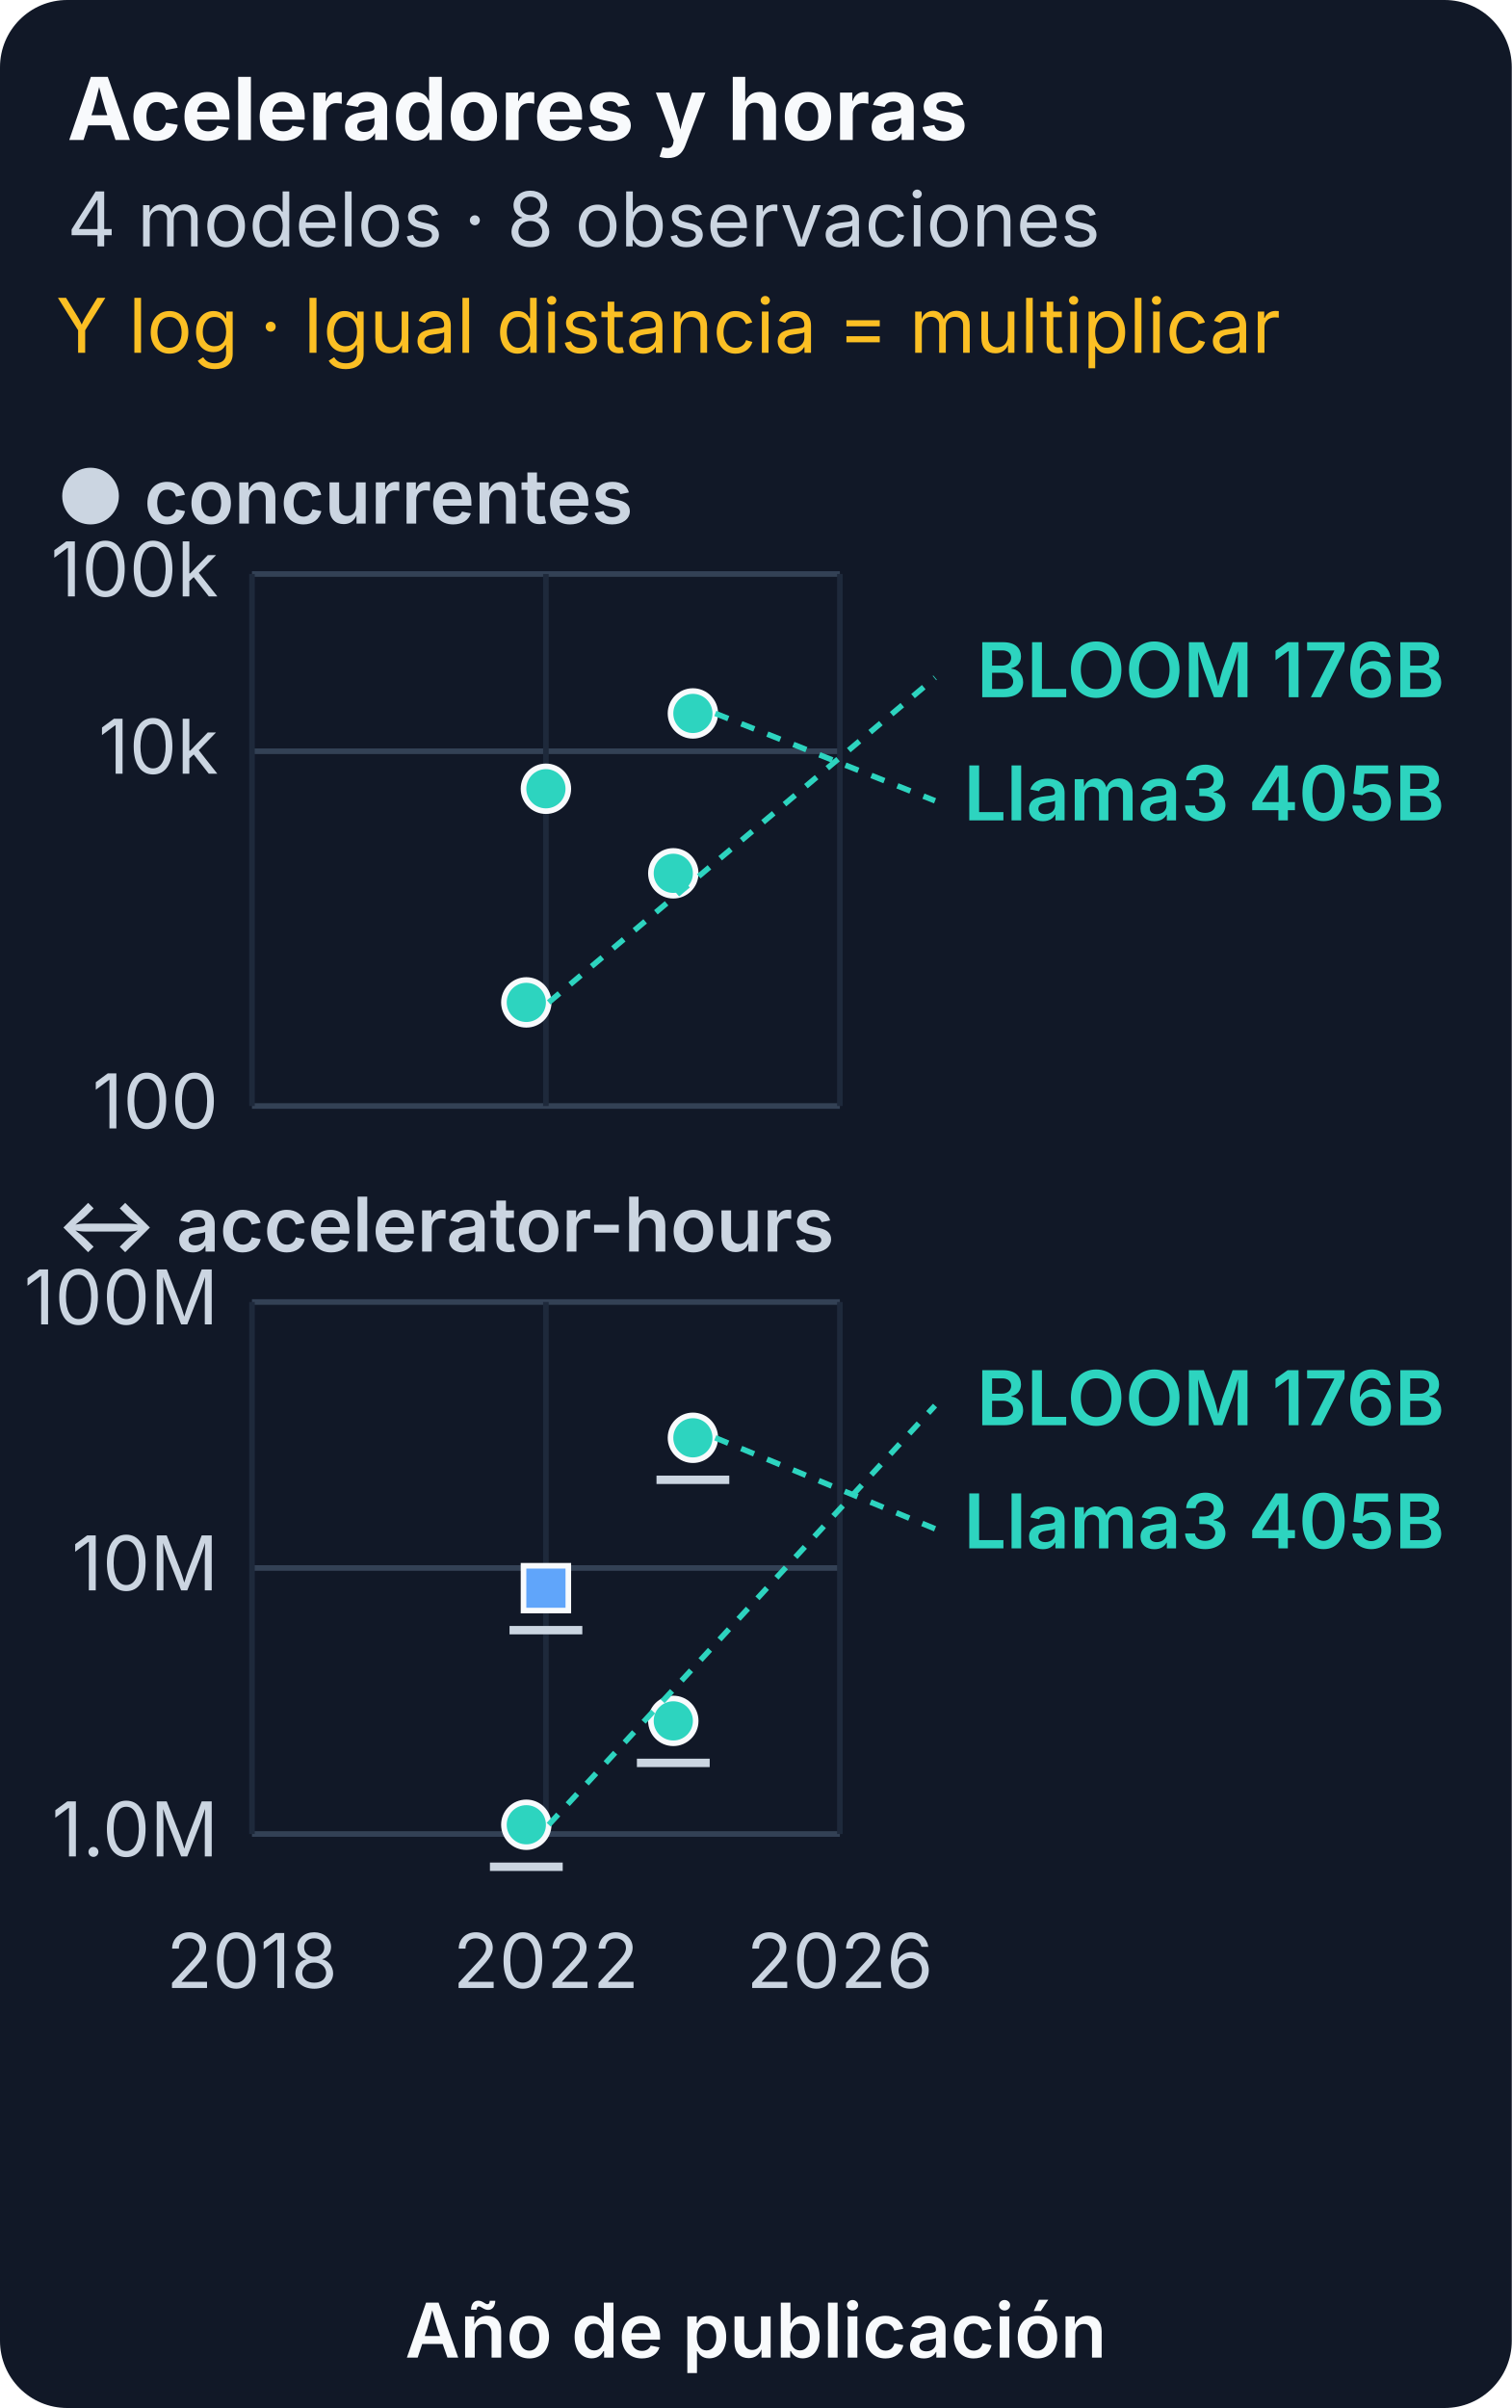
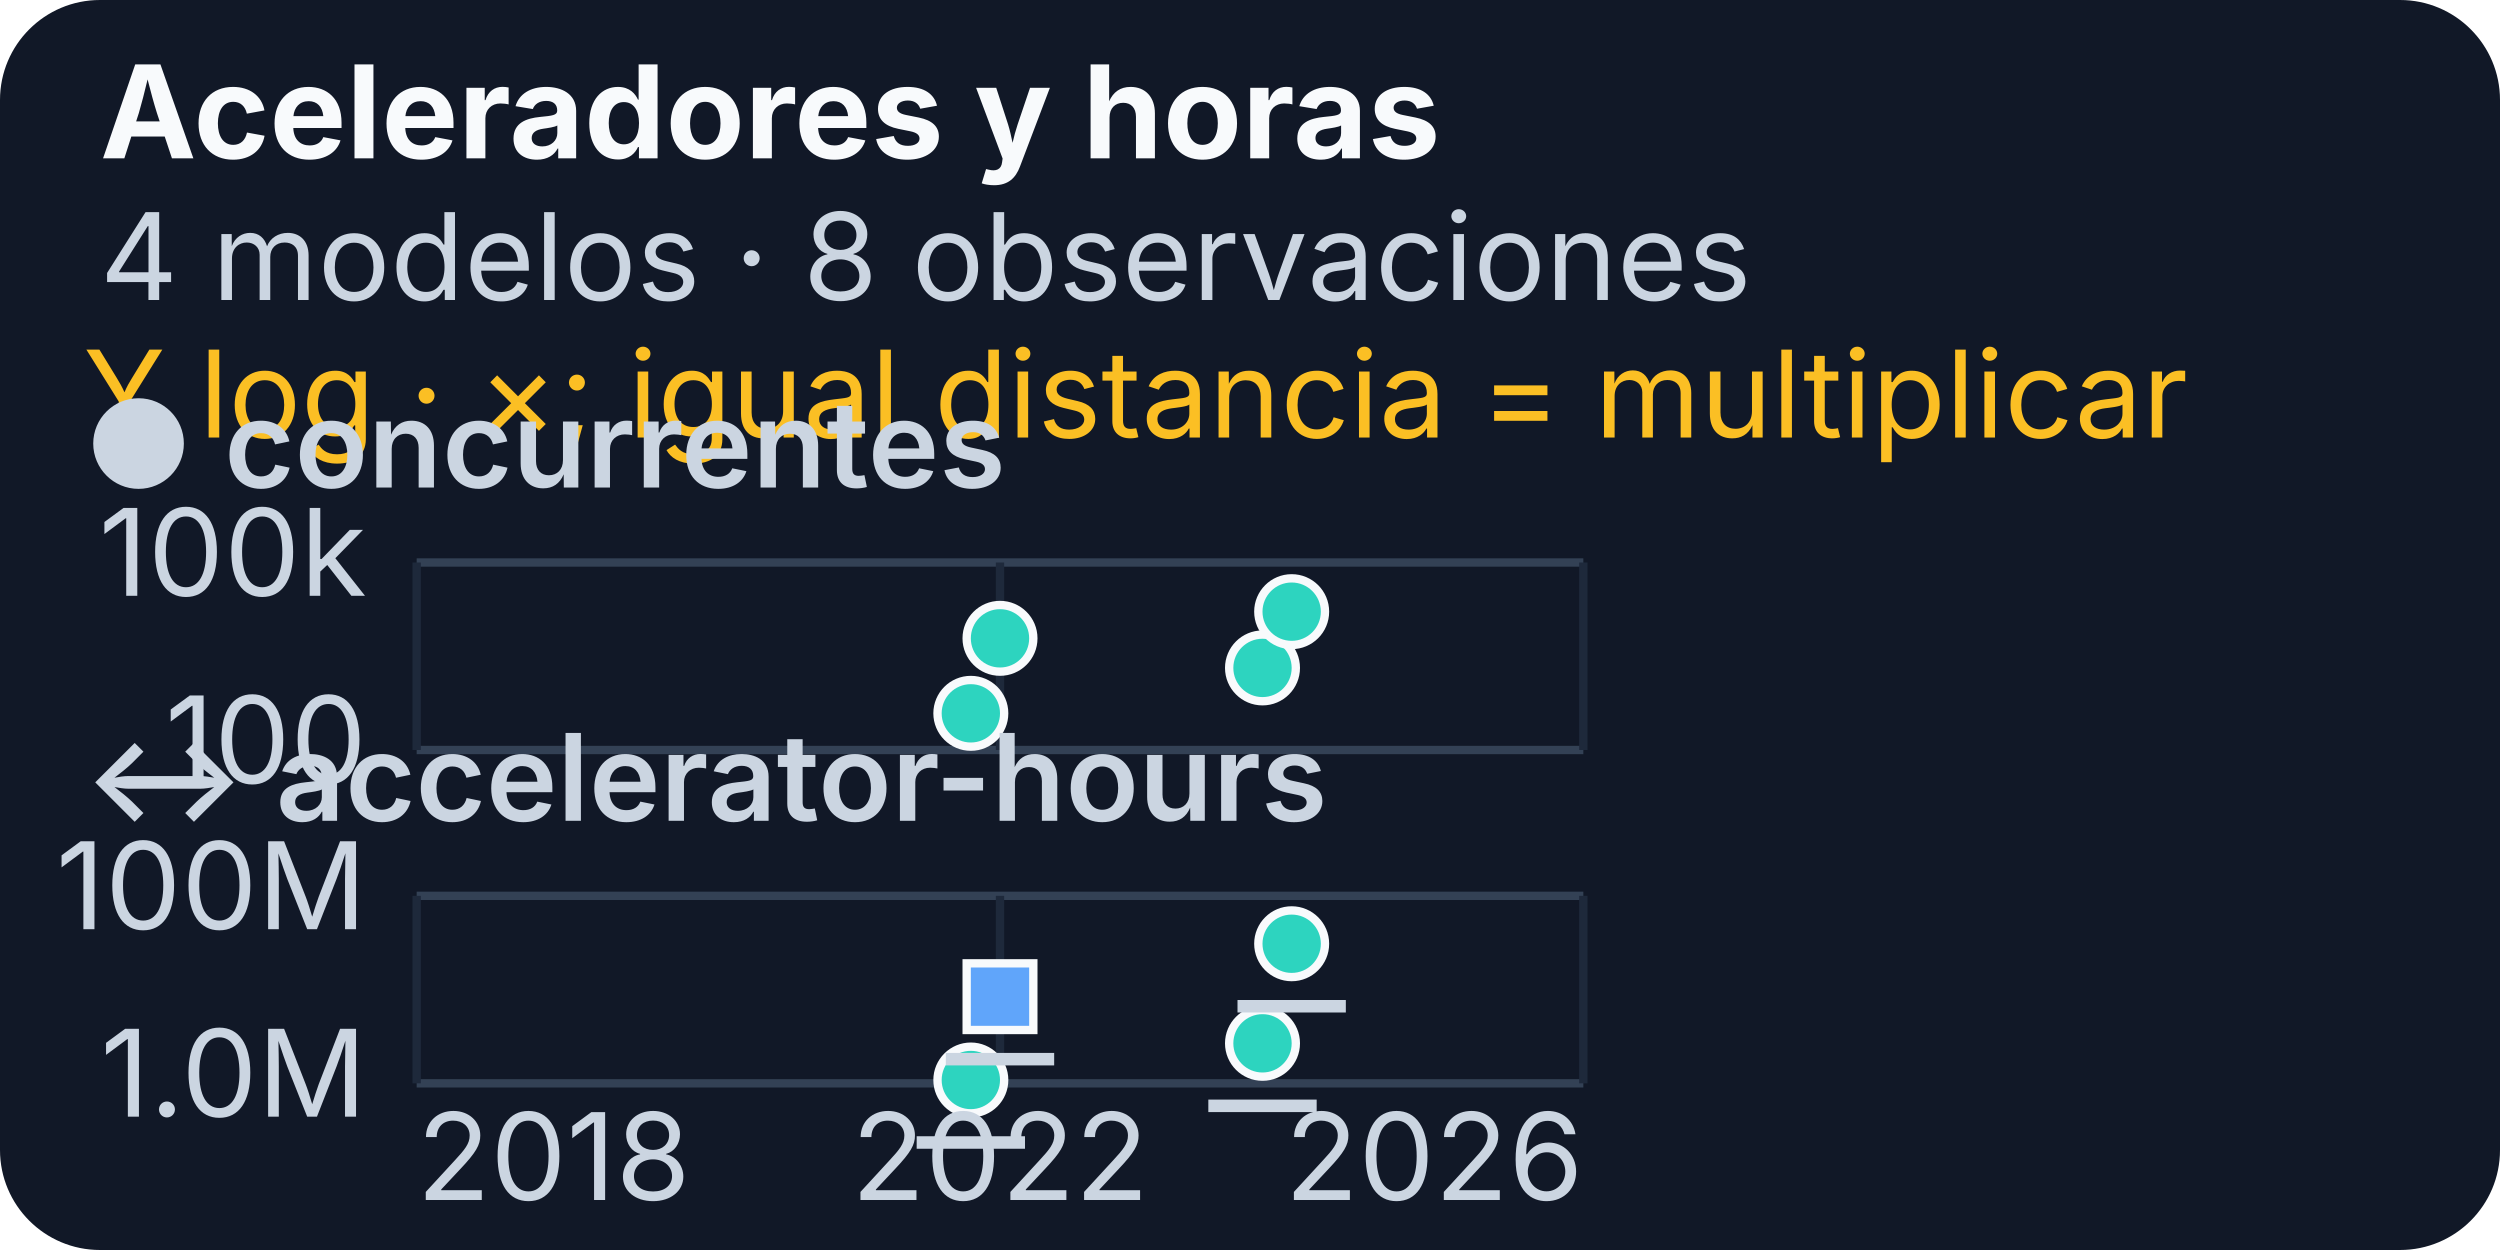
- <svg xmlns="http://www.w3.org/2000/svg" viewBox="0 0 540 860" role="img" aria-labelledby="title desc" style="max-width:100%;height:auto">
-   <rect width="540" height="860" rx="24" fill="#111827" />
-   <text x="24" y="50" font-size="31" font-family="system-ui, -apple-system, sans-serif" fill="#f8fafc" text-anchor="start" font-weight="700">Aceleradores y horas</text>
-   <text x="24" y="88" font-size="27" font-family="system-ui, -apple-system, sans-serif" fill="#cbd5e1" text-anchor="start" font-weight="400">4 modelos · 8 observaciones</text>
-   <text x="20" y="126" font-size="27" font-family="system-ui, -apple-system, sans-serif" fill="#fbbf24" text-anchor="start" font-weight="400" data-axis-label="true">Y log · Igual distancia = multiplicar</text>
+ <svg xmlns="http://www.w3.org/2000/svg" viewBox="0 0 600 300" role="img" aria-labelledby="title desc" style="max-width:100%;height:auto">
+   <rect width="600" height="300" rx="24" fill="#111827" />
+   <text x="24" y="38" font-size="31" font-family="system-ui, -apple-system, sans-serif" fill="#f8fafc" text-anchor="start" font-weight="700">Aceleradores y horas</text>
+   <text x="24" y="72" font-size="29" font-family="system-ui, -apple-system, sans-serif" fill="#cbd5e1" text-anchor="start" font-weight="400">4 modelos · 8 observaciones</text>
+   <text x="20" y="105" font-size="29" font-family="system-ui, -apple-system, sans-serif" fill="#fbbf24" text-anchor="start" font-weight="400" data-axis-label="true">Y log · ×; igual distancia = multiplicar</text>
  <g data-series-panel="concurrent accelerators">
-     <line x1="90" x2="300" y1="395.0" y2="395.0" stroke="#334155" stroke-width="2" />
-     <line x1="90" x2="300" y1="268.3" y2="268.3" stroke="#334155" stroke-width="2" />
-     <line x1="90" x2="300" y1="205.0" y2="205.0" stroke="#334155" stroke-width="2" />
-     <line x1="90.0" x2="90.0" y1="205" y2="395" stroke="#1e293b" stroke-width="2" />
-     <line x1="195.0" x2="195.0" y1="205" y2="395" stroke="#1e293b" stroke-width="2" />
-     <line x1="300.0" x2="300.0" y1="205" y2="395" stroke="#1e293b" stroke-width="2" />
+     <line x1="100" x2="380" y1="180.0" y2="180.0" stroke="#334155" stroke-width="2" />
+     <line x1="100" x2="380" y1="135.0" y2="135.0" stroke="#334155" stroke-width="2" />
+     <line x1="100.0" x2="100.0" y1="135" y2="180" stroke="#1e293b" stroke-width="2" />
+     <line x1="240.0" x2="240.0" y1="135" y2="180" stroke="#1e293b" stroke-width="2" />
+     <line x1="380.0" x2="380.0" y1="135" y2="180" stroke="#1e293b" stroke-width="2" />
    <g data-quantitative="true" data-model-id="DM_BLOOM_176B" data-status="FACT" data-source-ids="S_BIGSCIENCE_BLOOM_PAPER" data-value="384" data-unit="A100_80GB_GPU" data-claim-scope="native_accelerator_units_kept_separate" data-marker="circle" data-series="concurrent accelerators" data-series-marker="single" aria-label="DM_BLOOM_176B: 384 A100_80GB_GPU, FACT">
-       <circle fill="#2dd4bf" stroke="#f8fafc" stroke-width="2" cx="188.0" cy="358.0" r="8" />
+       <circle fill="#2dd4bf" stroke="#f8fafc" stroke-width="2" cx="233.0" cy="171.2" r="8" />
    </g>
    <g data-quantitative="true" data-model-id="DM_PALM_540B" data-status="FACT" data-source-ids="S_GOOGLE_PALM_PAPER" data-value="6144" data-unit="TPU_v4_chip_peak" data-claim-scope="native_accelerator_units_kept_separate" data-marker="circle" data-series="concurrent accelerators" data-series-marker="single" aria-label="DM_PALM_540B: 6144 TPU_v4_chip_peak, FACT">
-       <circle fill="#2dd4bf" stroke="#f8fafc" stroke-width="2" cx="195.0" cy="281.7" r="8" />
+       <circle fill="#2dd4bf" stroke="#f8fafc" stroke-width="2" cx="240.0" cy="153.2" r="8" />
    </g>
    <g data-quantitative="true" data-model-id="DM_DEEPSEEK_V3" data-status="FACT" data-source-ids="S_DEEPSEEK_V3_PAPER" data-value="2048" data-unit="H800_GPU" data-claim-scope="native_accelerator_units_kept_separate" data-marker="circle" data-series="concurrent accelerators" data-series-marker="single" aria-label="DM_DEEPSEEK_V3: 2048 H800_GPU, FACT">
-       <circle fill="#2dd4bf" stroke="#f8fafc" stroke-width="2" cx="240.5" cy="311.9" r="8" />
+       <circle fill="#2dd4bf" stroke="#f8fafc" stroke-width="2" cx="303.0" cy="160.3" r="8" />
    </g>
    <g data-quantitative="true" data-model-id="DM_LLAMA31_405B" data-status="FACT" data-source-ids="S_META_LLAMA31_PAPER" data-value="16384" data-unit="H100_80GB_GPU_peak" data-claim-scope="native_accelerator_units_kept_separate" data-marker="circle" data-series="concurrent accelerators" data-series-marker="single" aria-label="DM_LLAMA31_405B: 16384 H100_80GB_GPU_peak, FACT">
-       <circle fill="#2dd4bf" stroke="#f8fafc" stroke-width="2" cx="247.5" cy="254.8" r="8" />
+       <circle fill="#2dd4bf" stroke="#f8fafc" stroke-width="2" cx="310.0" cy="146.8" r="8" />
    </g>
  </g>
-   <text x="20" y="187" font-size="27" font-family="system-ui, -apple-system, sans-serif" fill="#cbd5e1" text-anchor="start" font-weight="600" data-legend="true" data-series="concurrent accelerators">● concurrentes</text>
-   <text x="78" y="403.0" font-size="27" font-family="system-ui, -apple-system, sans-serif" fill="#cbd5e1" text-anchor="end" font-weight="400" data-axis-label="true">100</text>
-   <text x="78" y="276.333" font-size="27" font-family="system-ui, -apple-system, sans-serif" fill="#cbd5e1" text-anchor="end" font-weight="400" data-axis-label="true">10k</text>
-   <text x="78" y="213.0" font-size="27" font-family="system-ui, -apple-system, sans-serif" fill="#cbd5e1" text-anchor="end" font-weight="400" data-axis-label="true">100k</text>
-   <line x1="196.0" y1="358.0" x2="334.0" y2="242" stroke="#2dd4bf" stroke-width="2" stroke-dasharray="5 5" data-leader="true" />
-   <text x="516" y="249" font-size="27" font-family="system-ui, -apple-system, sans-serif" fill="#2dd4bf" text-anchor="end" font-weight="600" data-direct-label="true">BLOOM 176B</text>
-   <line x1="255.5" y1="254.8" x2="334.0" y2="286" stroke="#2dd4bf" stroke-width="2" stroke-dasharray="5 5" data-leader="true" />
-   <text x="516" y="293" font-size="27" font-family="system-ui, -apple-system, sans-serif" fill="#2dd4bf" text-anchor="end" font-weight="600" data-direct-label="true">Llama3 405B</text>
+   <text x="20" y="117" font-size="29" font-family="system-ui, -apple-system, sans-serif" fill="#cbd5e1" text-anchor="start" font-weight="600" data-legend="true" data-series="concurrent accelerators">● concurrentes</text>
+   <text x="88" y="188.0" font-size="29" font-family="system-ui, -apple-system, sans-serif" fill="#cbd5e1" text-anchor="end" font-weight="400" data-axis-label="true">100</text>
+   <text x="88" y="143.0" font-size="29" font-family="system-ui, -apple-system, sans-serif" fill="#cbd5e1" text-anchor="end" font-weight="400" data-axis-label="true">100k</text>
  <g data-series-panel="accelerator-hours">
-     <line x1="90" x2="300" y1="655.0" y2="655.0" stroke="#334155" stroke-width="2" />
-     <line x1="90" x2="300" y1="560.0" y2="560.0" stroke="#334155" stroke-width="2" />
-     <line x1="90" x2="300" y1="465.0" y2="465.0" stroke="#334155" stroke-width="2" />
-     <line x1="90.0" x2="90.0" y1="465" y2="655" stroke="#1e293b" stroke-width="2" />
-     <line x1="195.0" x2="195.0" y1="465" y2="655" stroke="#1e293b" stroke-width="2" />
-     <line x1="300.0" x2="300.0" y1="465" y2="655" stroke="#1e293b" stroke-width="2" />
+     <line x1="100" x2="380" y1="260.0" y2="260.0" stroke="#334155" stroke-width="2" />
+     <line x1="100" x2="380" y1="215.0" y2="215.0" stroke="#334155" stroke-width="2" />
+     <line x1="100.0" x2="100.0" y1="215" y2="260" stroke="#1e293b" stroke-width="2" />
+     <line x1="240.0" x2="240.0" y1="215" y2="260" stroke="#1e293b" stroke-width="2" />
+     <line x1="380.0" x2="380.0" y1="215" y2="260" stroke="#1e293b" stroke-width="2" />
    <g data-quantitative="true" data-model-id="DM_BLOOM_176B" data-status="FACT" data-source-ids="S_BIGSCIENCE_BLOOM_CARBON" data-value="1082990" data-unit="A100_GPU_hour" data-claim-scope="native_accelerator_units_kept_separate" data-marker="circle" data-series="accelerator-hours" data-series-marker="underline" aria-label="DM_BLOOM_176B: 1082990 A100_GPU_hour, FACT">
-       <circle fill="#2dd4bf" stroke="#f8fafc" stroke-width="2" cx="188.0" cy="651.7" r="8" />
-       <line data-series-hour-mark="true" x1="175.0" x2="201.0" y1="666.7" y2="666.7" stroke="#cbd5e1" stroke-width="3" />
+       <circle fill="#2dd4bf" stroke="#f8fafc" stroke-width="2" cx="233.0" cy="259.2" r="8" />
+       <line data-series-hour-mark="true" x1="220.0" x2="246.0" y1="274.2" y2="274.2" stroke="#cbd5e1" stroke-width="3" />
    </g>
    <g data-quantitative="true" data-model-id="DM_PALM_540B" data-status="DERIVED" data-source-ids="S_GOOGLE_PALM_PAPER" data-value="8404992" data-unit="TPU_v4_chip_hour" data-claim-scope="native_accelerator_units_kept_separate" data-marker="square" data-series="accelerator-hours" data-series-marker="underline" aria-label="DM_PALM_540B: 8404992 TPU_v4_chip_hour, DERIVED">
-       <rect fill="#60a5fa" stroke="#f8fafc" stroke-width="2" x="187.0" y="559.2" width="16" height="16" />
-       <line data-series-hour-mark="true" x1="182.0" x2="208.0" y1="582.2" y2="582.2" stroke="#cbd5e1" stroke-width="3" />
+       <rect fill="#60a5fa" stroke="#f8fafc" stroke-width="2" x="232.0" y="231.2" width="16" height="16" />
+       <line data-series-hour-mark="true" x1="227.0" x2="253.0" y1="254.2" y2="254.2" stroke="#cbd5e1" stroke-width="3" />
    </g>
    <g data-quantitative="true" data-model-id="DM_DEEPSEEK_V3" data-status="FACT" data-source-ids="S_DEEPSEEK_V3_PAPER" data-value="2664000" data-unit="H800_GPU_hour" data-claim-scope="native_accelerator_units_kept_separate" data-marker="circle" data-series="accelerator-hours" data-series-marker="underline" aria-label="DM_DEEPSEEK_V3: 2664000 H800_GPU_hour, FACT">
-       <circle fill="#2dd4bf" stroke="#f8fafc" stroke-width="2" cx="240.5" cy="614.6" r="8" />
-       <line data-series-hour-mark="true" x1="227.5" x2="253.5" y1="629.6" y2="629.6" stroke="#cbd5e1" stroke-width="3" />
+       <circle fill="#2dd4bf" stroke="#f8fafc" stroke-width="2" cx="303.0" cy="250.4" r="8" />
+       <line data-series-hour-mark="true" x1="290.0" x2="316.0" y1="265.4" y2="265.4" stroke="#cbd5e1" stroke-width="3" />
    </g>
    <g data-quantitative="true" data-model-id="DM_LLAMA31_405B" data-status="FACT" data-source-ids="S_META_LLAMA31_CARD" data-value="30840000" data-unit="H100_80GB_GPU_hour" data-claim-scope="native_accelerator_units_kept_separate" data-marker="circle" data-series="accelerator-hours" data-series-marker="underline" aria-label="DM_LLAMA31_405B: 30840000 H100_80GB_GPU_hour, FACT">
-       <circle fill="#2dd4bf" stroke="#f8fafc" stroke-width="2" cx="247.5" cy="513.5" r="8" />
-       <line data-series-hour-mark="true" x1="234.5" x2="260.5" y1="528.5" y2="528.5" stroke="#cbd5e1" stroke-width="3" />
+       <circle fill="#2dd4bf" stroke="#f8fafc" stroke-width="2" cx="310.0" cy="226.5" r="8" />
+       <line data-series-hour-mark="true" x1="297.0" x2="323.0" y1="241.5" y2="241.5" stroke="#cbd5e1" stroke-width="3" />
    </g>
  </g>
-   <text x="20" y="447" font-size="27" font-family="system-ui, -apple-system, sans-serif" fill="#cbd5e1" text-anchor="start" font-weight="600" data-legend="true" data-series="accelerator-hours">↔ accelerator-hours</text>
-   <text x="78" y="663.0" font-size="27" font-family="system-ui, -apple-system, sans-serif" fill="#cbd5e1" text-anchor="end" font-weight="400" data-axis-label="true">1.0M</text>
-   <text x="78" y="568.0" font-size="27" font-family="system-ui, -apple-system, sans-serif" fill="#cbd5e1" text-anchor="end" font-weight="400" data-axis-label="true">10M</text>
-   <text x="78" y="473.0" font-size="27" font-family="system-ui, -apple-system, sans-serif" fill="#cbd5e1" text-anchor="end" font-weight="400" data-axis-label="true">100M</text>
-   <text x="90.0" y="710" font-size="27" font-family="system-ui, -apple-system, sans-serif" fill="#cbd5e1" text-anchor="middle" font-weight="400" data-axis-label="true">2018</text>
-   <text x="195.0" y="710" font-size="27" font-family="system-ui, -apple-system, sans-serif" fill="#cbd5e1" text-anchor="middle" font-weight="400" data-axis-label="true">2022</text>
-   <text x="300.0" y="710" font-size="27" font-family="system-ui, -apple-system, sans-serif" fill="#cbd5e1" text-anchor="middle" font-weight="400" data-axis-label="true">2026</text>
-   <line x1="196.0" y1="651.7" x2="334.0" y2="502" stroke="#2dd4bf" stroke-width="2" stroke-dasharray="5 5" data-leader="true" />
-   <text x="516" y="509" font-size="27" font-family="system-ui, -apple-system, sans-serif" fill="#2dd4bf" text-anchor="end" font-weight="600" data-direct-label="true">BLOOM 176B</text>
-   <line x1="255.5" y1="513.5" x2="334.0" y2="546" stroke="#2dd4bf" stroke-width="2" stroke-dasharray="5 5" data-leader="true" />
-   <text x="516" y="553" font-size="27" font-family="system-ui, -apple-system, sans-serif" fill="#2dd4bf" text-anchor="end" font-weight="600" data-direct-label="true">Llama3 405B</text>
-   <text x="270.0" y="842" font-size="27" font-family="system-ui, -apple-system, sans-serif" fill="#f8fafc" text-anchor="middle" font-weight="600">Año de publicación</text>
+   <text x="20" y="197" font-size="29" font-family="system-ui, -apple-system, sans-serif" fill="#cbd5e1" text-anchor="start" font-weight="600" data-legend="true" data-series="accelerator-hours">↔ accelerator-hours</text>
+   <text x="88" y="268.0" font-size="29" font-family="system-ui, -apple-system, sans-serif" fill="#cbd5e1" text-anchor="end" font-weight="400" data-axis-label="true">1.0M</text>
+   <text x="88" y="223.0" font-size="29" font-family="system-ui, -apple-system, sans-serif" fill="#cbd5e1" text-anchor="end" font-weight="400" data-axis-label="true">100M</text>
+   <text x="100.0" y="288" font-size="29" font-family="system-ui, -apple-system, sans-serif" fill="#cbd5e1" text-anchor="start" font-weight="400" data-axis-label="true">2018</text>
+   <text x="240.0" y="288" font-size="29" font-family="system-ui, -apple-system, sans-serif" fill="#cbd5e1" text-anchor="middle" font-weight="400" data-axis-label="true">2022</text>
+   <text x="380.0" y="288" font-size="29" font-family="system-ui, -apple-system, sans-serif" fill="#cbd5e1" text-anchor="end" font-weight="400" data-axis-label="true">2026</text>
</svg>
